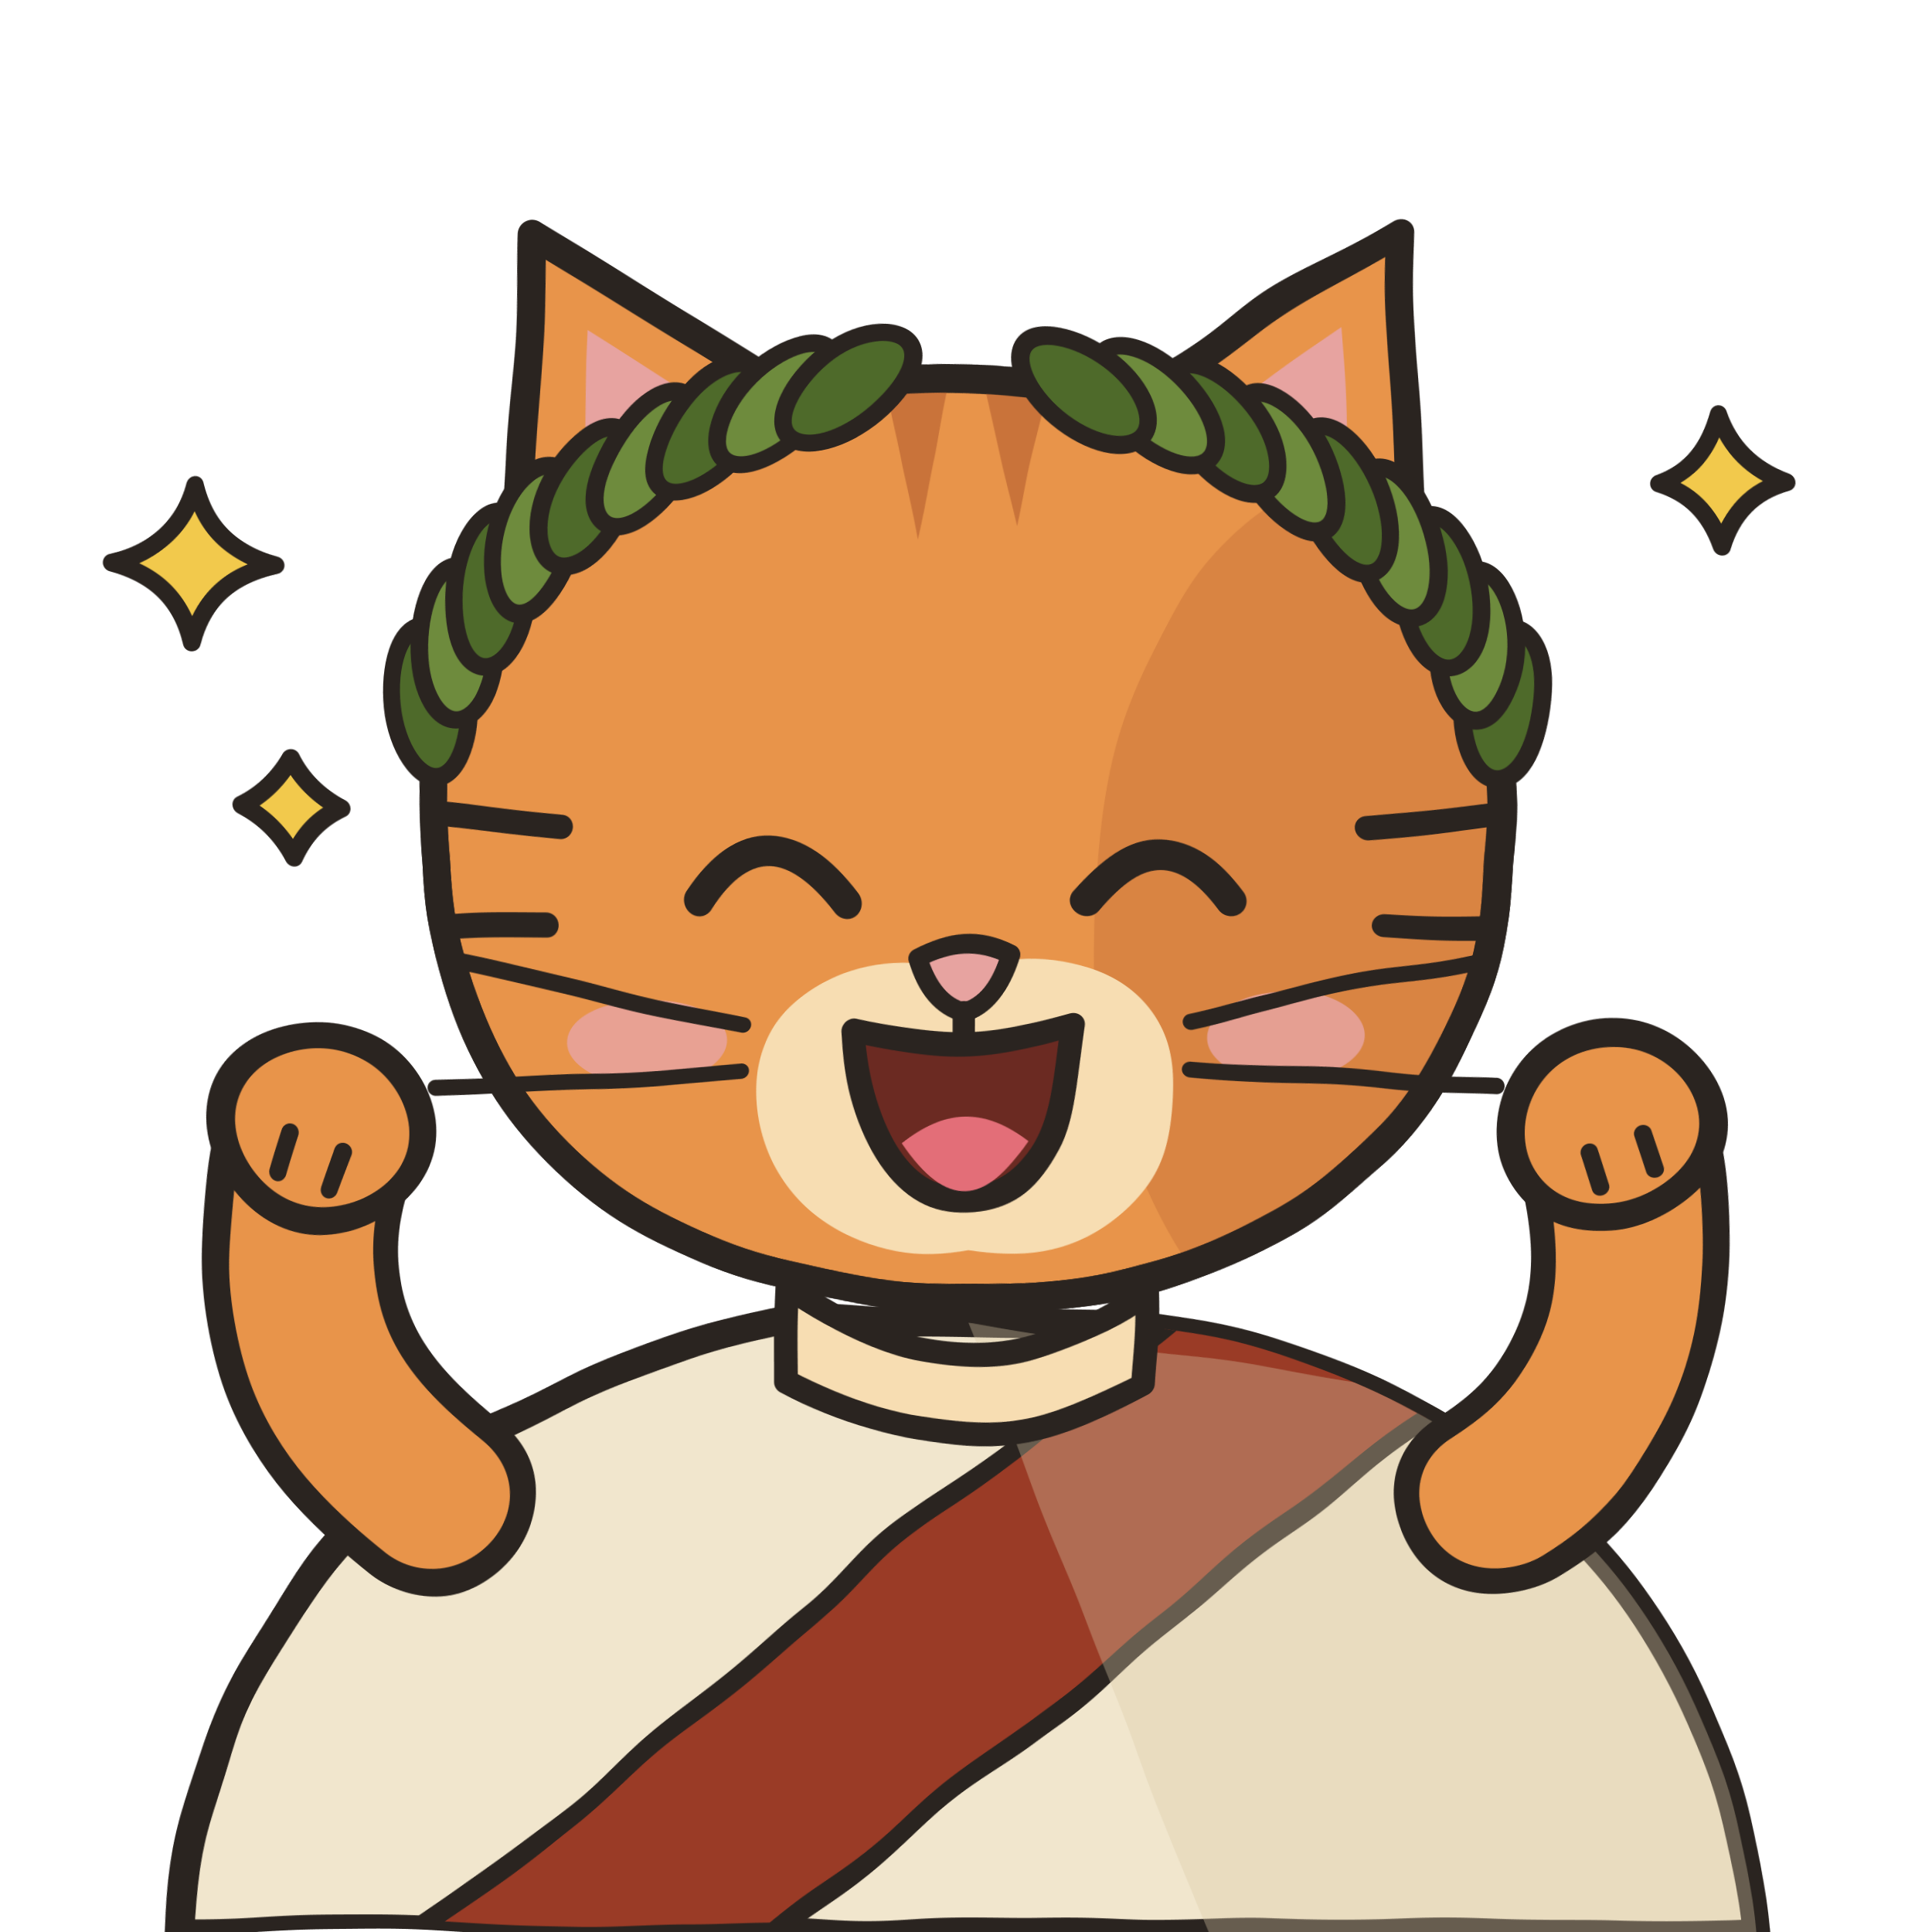
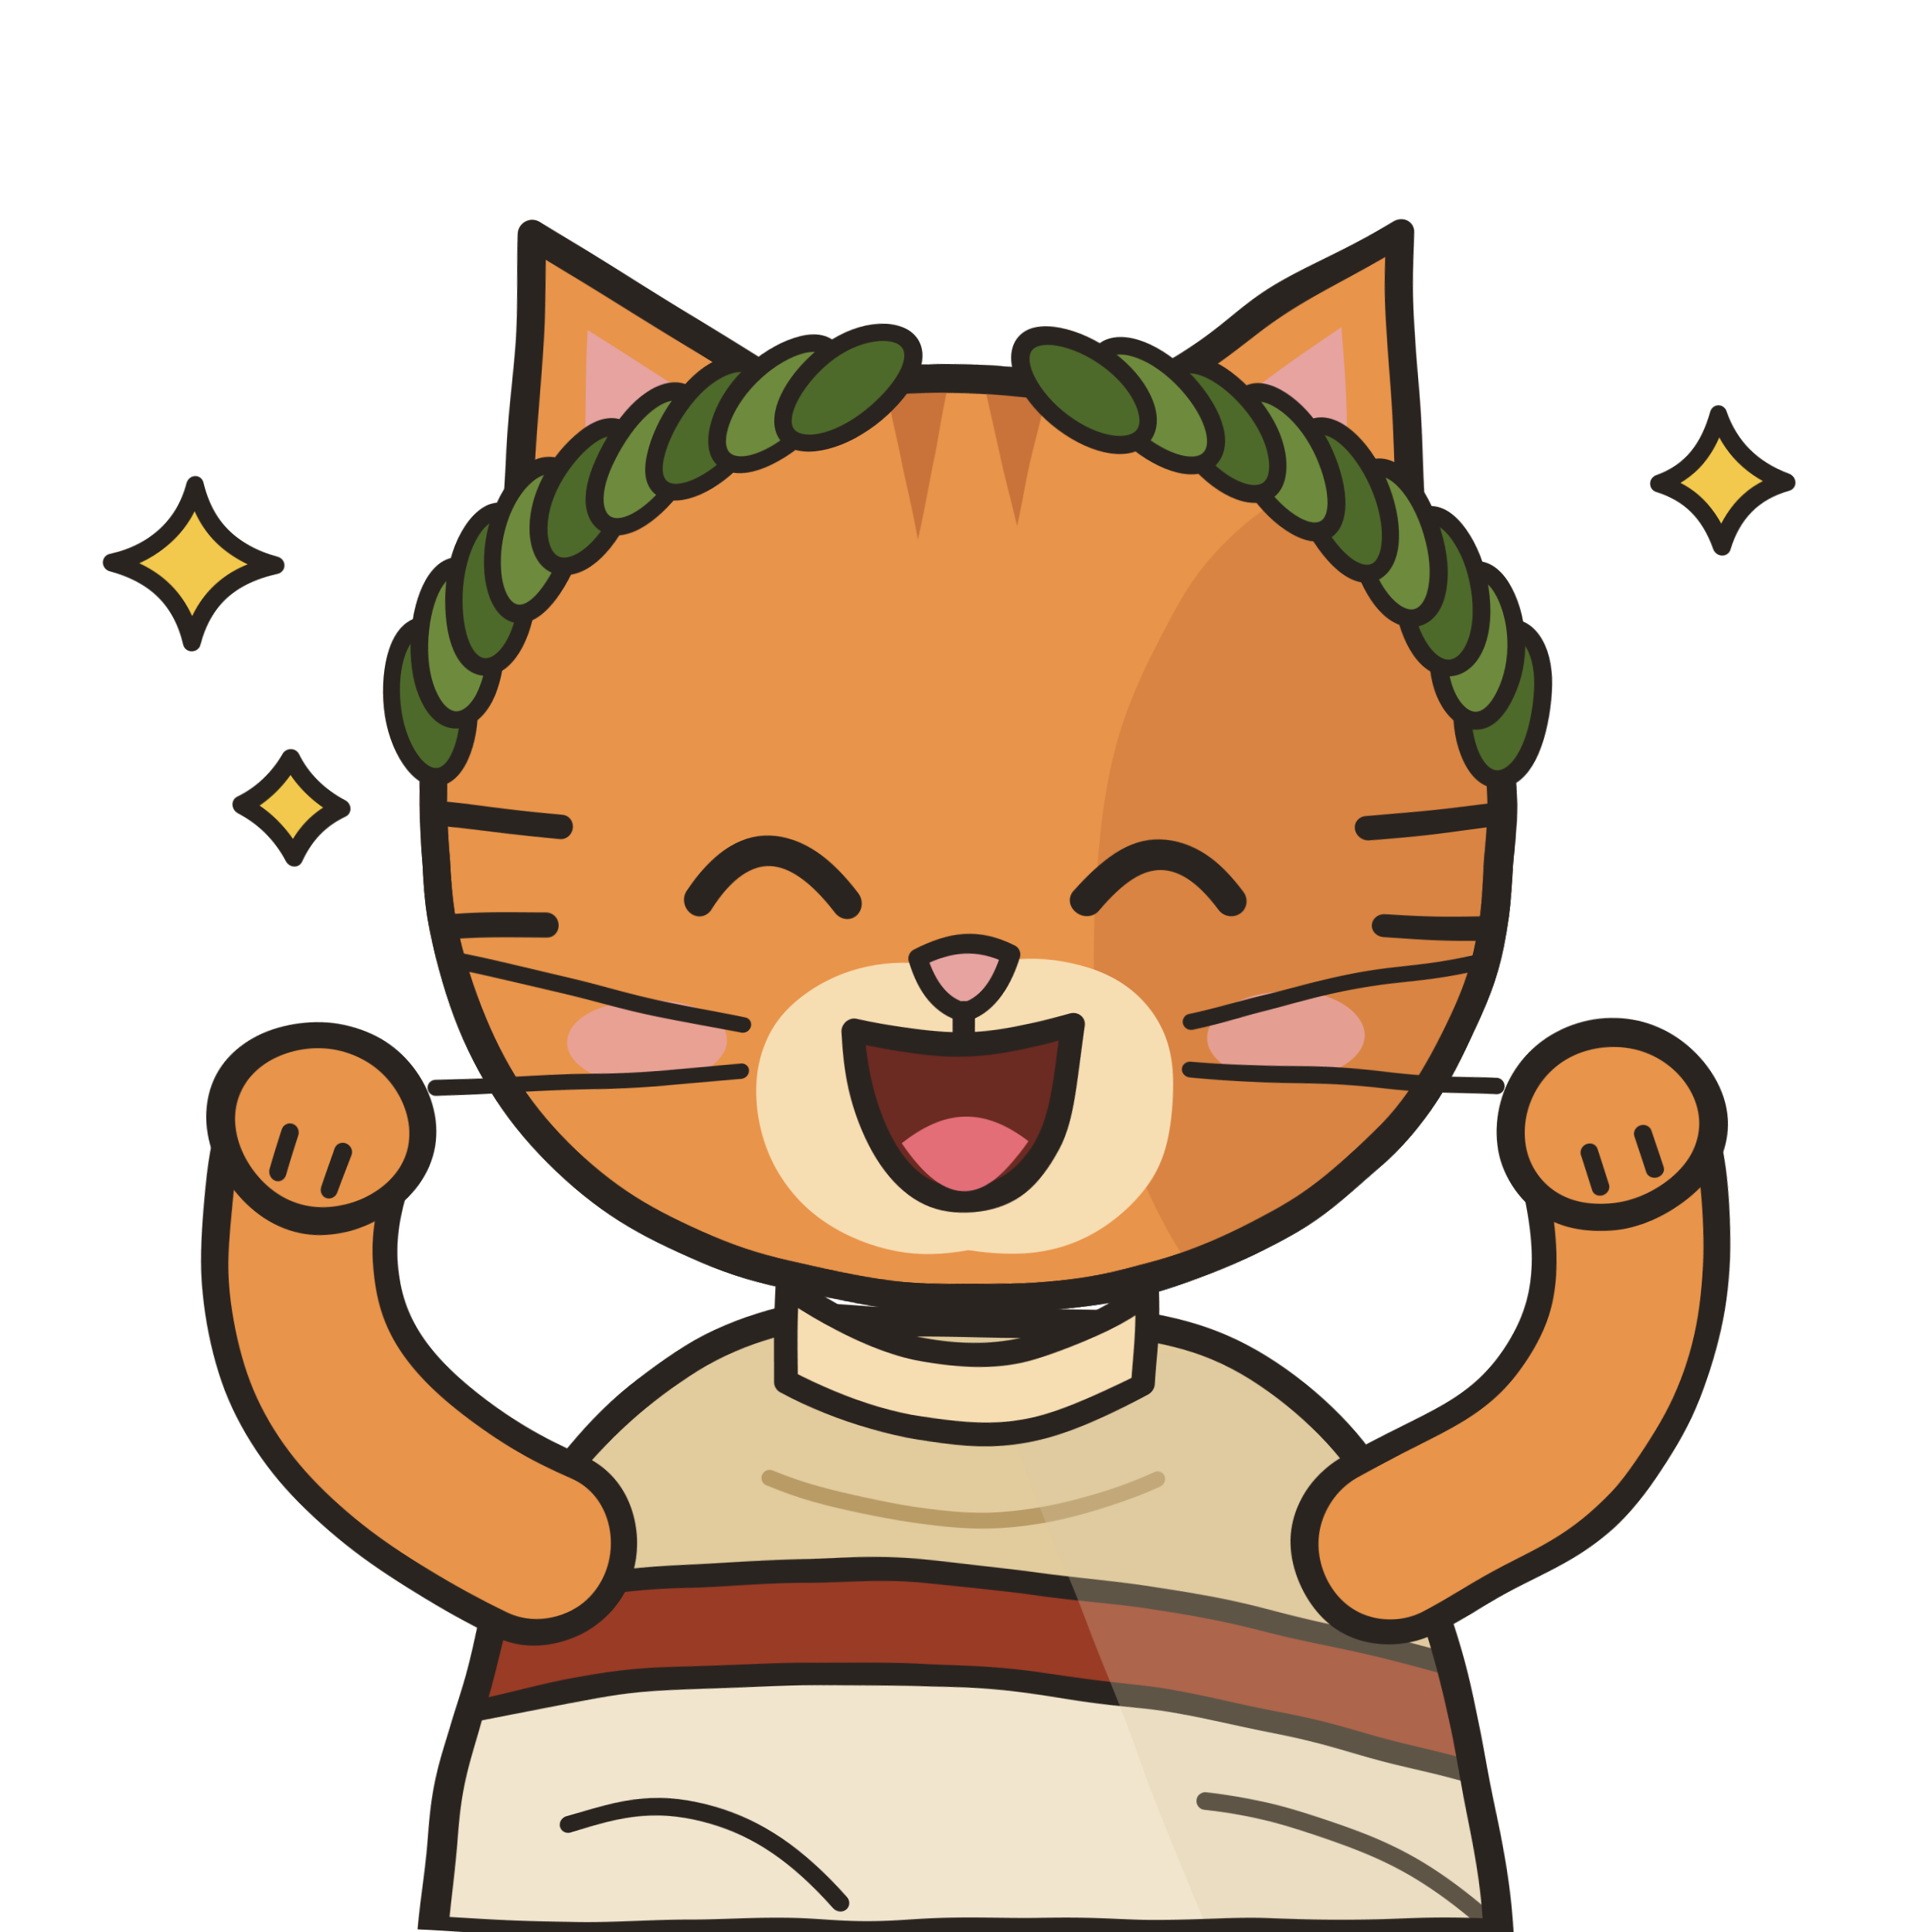
<svg xmlns="http://www.w3.org/2000/svg" viewBox="0 0 240 240" width="240" height="240">
  <defs>
    <filter id="rough" x="-5%" y="-5%" width="110%" height="110%">
      <feTurbulence type="fractalNoise" baseFrequency="0.035" numOctaves="2" seed="7" result="n" />
      <feDisplacementMap in="SourceGraphic" in2="n" scale="2.2" />
    </filter>
    <clipPath id="head">
      <path d="M54,96 C50,56 84,36 120,36 C156,36 190,56 186,96 C184,132 156,150 120,150 C84,150 56,132 54,96 Z" />
    </clipPath>
    <clipPath id="body">
-       <path d="M22,240 C26,196 58,170 100,164 L140,164 C182,170 214,196 218,240 Z" />
+       <path d="M54,240 C55,222 59,204 66,190 C72,176 86,166 100,164 L140,164 C154,166 168,176 174,190 C181,204 185,222 186,240 Z" />
    </clipPath>
  </defs>
  <g filter="url(#rough)">
-     <path d="M22,240 C26,196 58,170 100,164 L140,164 C182,170 214,196 218,240 Z" fill="#F1E6CD" stroke="#2A2420" stroke-width="3.6" stroke-linejoin="round" stroke-linecap="round" />
+     <path d="M54,240 C55,222 59,204 66,190 C72,176 86,166 100,164 L140,164 C154,166 168,176 174,190 C181,204 185,222 186,240 Z" fill="#E2CB9C" />
    <g clip-path="url(#body)">
-       <path d="M150,160 L190,166 L96,240 L52,240 Z" fill="#9A3B26" stroke="#2A2420" stroke-width="2.4" stroke-linejoin="round" stroke-linecap="round" />
-       <path d="M120,164 L220,180 L220,240 L150,240 Z" fill="#D9C9A6" opacity=".35" />
+       <path d="M96,184 Q120,194 144,184" fill="none" stroke="#B99B66" stroke-width="2" stroke-linecap="round" stroke-linejoin="round" />
+       <path d="M30,214 C70,200 110,198 150,206 C180,212 200,220 230,230 L240,240 L0,240 Z" fill="#F1E6CD" stroke="#2A2420" stroke-width="2.6" stroke-linejoin="round" stroke-linecap="round" />
+       <path d="M30,214 C70,200 110,198 150,206 C180,212 200,220 230,230" fill="none" stroke="#2A2420" stroke-width="15" stroke-linecap="round" />
+       <path d="M30,214 C70,200 110,198 150,206 C180,212 200,220 230,230" fill="none" stroke="#9A3B26" stroke-width="9.5" stroke-linecap="round" />
+       <path d="M70,226 Q90,220 104,236" fill="none" stroke="#2A2420" stroke-width="2.2" stroke-linecap="round" stroke-linejoin="round" />
+       <path d="M150,224 Q170,226 184,238" fill="none" stroke="#2A2420" stroke-width="2.2" stroke-linecap="round" stroke-linejoin="round" />
+       <path d="M120,164 L220,180 L220,240 L150,240 Z" fill="#D9C9A6" opacity=".3" />
    </g>
+     <path d="M54,240 C55,222 59,204 66,190 C72,176 86,166 100,164 L140,164 C154,166 168,176 174,190 C181,204 185,222 186,240 Z" fill="none" stroke="#2A2420" stroke-width="3.6" stroke-linejoin="round" stroke-linecap="round" />
    <path d="M98,160 Q120,176 142,160 L142,172 Q120,184 98,172 Z" fill="#F7DDB2" stroke="#2A2420" stroke-width="3" stroke-linejoin="round" stroke-linecap="round" />
    <g transform="translate(0 11) rotate(0 120 150)">
      <path d="M64,74 L66,18 L108,44 Z" fill="#E8944A" stroke="#2A2420" stroke-width="3.6" stroke-linejoin="round" stroke-linecap="round" />
      <path d="M72,64 L73,30 L98,46 Z" fill="#E7A3A0" />
      <path d="M176,74 L174,18 L132,44 Z" fill="#E8944A" stroke="#2A2420" stroke-width="3.6" stroke-linejoin="round" stroke-linecap="round" />
      <path d="M168,64 L167,30 L142,46 Z" fill="#E7A3A0" />
      <path d="M54,96 C50,56 84,36 120,36 C156,36 190,56 186,96 C184,132 156,150 120,150 C84,150 56,132 54,96 Z" fill="#E8944A" stroke="#2A2420" stroke-width="3.6" stroke-linejoin="round" stroke-linecap="round" />
      <g clip-path="url(#head)">
        <ellipse cx="170" cy="104" rx="34" ry="56" fill="#C9733A" opacity=".5" />
        <path d="M110,36 L114,56 L118,36 Z M122,36 L126,54 L130,36 Z" fill="#C9733A" />
        <path d="M55,90 L70,92" fill="none" stroke="#2A2420" stroke-width="3" stroke-linecap="round" stroke-linejoin="round" />
        <path d="M55,104 L68,104" fill="none" stroke="#2A2420" stroke-width="3" stroke-linecap="round" stroke-linejoin="round" />
        <path d="M185,90 L170,92" fill="none" stroke="#2A2420" stroke-width="3" stroke-linecap="round" stroke-linejoin="round" />
        <path d="M185,104 L172,104" fill="none" stroke="#2A2420" stroke-width="3" stroke-linecap="round" stroke-linejoin="round" />
      </g>
      <path d="M54,96 C50,56 84,36 120,36 C156,36 190,56 186,96 C184,132 156,150 120,150 C84,150 56,132 54,96 Z" fill="none" stroke="#2A2420" stroke-width="3.6" stroke-linejoin="round" stroke-linecap="round" />
      <path d="M94,124 C94,110 108,106 120,110 C132,106 146,110 146,124 C146,140 132,146 120,144 C108,146 94,140 94,124 Z" fill="#F7DDB2" />
      <ellipse cx="53.4" cy="76.1" rx="9.5" ry="4.8" transform="rotate(263.0 53.4 76.1)" fill="#4E6A2A" stroke="#2A2420" stroke-width="2.2" stroke-linejoin="round" stroke-linecap="round" />
      <ellipse cx="56.8" cy="69.0" rx="9.5" ry="4.8" transform="rotate(270.5 56.8 69.0)" fill="#6E8B3D" stroke="#2A2420" stroke-width="2.2" stroke-linejoin="round" stroke-linecap="round" />
      <ellipse cx="61.3" cy="62.4" rx="9.5" ry="4.8" transform="rotate(278.0 61.3 62.4)" fill="#4E6A2A" stroke="#2A2420" stroke-width="2.2" stroke-linejoin="round" stroke-linecap="round" />
      <ellipse cx="66.8" cy="56.3" rx="9.5" ry="4.8" transform="rotate(285.5 66.8 56.3)" fill="#6E8B3D" stroke="#2A2420" stroke-width="2.2" stroke-linejoin="round" stroke-linecap="round" />
      <ellipse cx="73.2" cy="50.9" rx="9.5" ry="4.8" transform="rotate(293.0 73.2 50.9)" fill="#4E6A2A" stroke="#2A2420" stroke-width="2.2" stroke-linejoin="round" stroke-linecap="round" />
      <ellipse cx="80.4" cy="46.2" rx="9.5" ry="4.8" transform="rotate(300.5 80.4 46.2)" fill="#6E8B3D" stroke="#2A2420" stroke-width="2.2" stroke-linejoin="round" stroke-linecap="round" />
      <ellipse cx="88.2" cy="42.3" rx="9.5" ry="4.8" transform="rotate(308.0 88.2 42.3)" fill="#4E6A2A" stroke="#2A2420" stroke-width="2.2" stroke-linejoin="round" stroke-linecap="round" />
      <ellipse cx="96.6" cy="39.3" rx="9.5" ry="4.8" transform="rotate(315.5 96.6 39.3)" fill="#6E8B3D" stroke="#2A2420" stroke-width="2.2" stroke-linejoin="round" stroke-linecap="round" />
      <ellipse cx="105.4" cy="37.3" rx="9.5" ry="4.8" transform="rotate(323.0 105.4 37.3)" fill="#4E6A2A" stroke="#2A2420" stroke-width="2.2" stroke-linejoin="round" stroke-linecap="round" />
      <ellipse cx="186.6" cy="76.1" rx="9.5" ry="4.8" transform="rotate(457.0 186.6 76.1)" fill="#4E6A2A" stroke="#2A2420" stroke-width="2.2" stroke-linejoin="round" stroke-linecap="round" />
      <ellipse cx="183.2" cy="69.0" rx="9.5" ry="4.8" transform="rotate(449.5 183.2 69.0)" fill="#6E8B3D" stroke="#2A2420" stroke-width="2.2" stroke-linejoin="round" stroke-linecap="round" />
      <ellipse cx="178.7" cy="62.4" rx="9.5" ry="4.8" transform="rotate(442.0 178.7 62.4)" fill="#4E6A2A" stroke="#2A2420" stroke-width="2.2" stroke-linejoin="round" stroke-linecap="round" />
      <ellipse cx="173.2" cy="56.3" rx="9.5" ry="4.8" transform="rotate(434.5 173.2 56.3)" fill="#6E8B3D" stroke="#2A2420" stroke-width="2.2" stroke-linejoin="round" stroke-linecap="round" />
      <ellipse cx="166.8" cy="50.9" rx="9.5" ry="4.8" transform="rotate(427.0 166.8 50.9)" fill="#4E6A2A" stroke="#2A2420" stroke-width="2.2" stroke-linejoin="round" stroke-linecap="round" />
      <ellipse cx="159.6" cy="46.2" rx="9.5" ry="4.8" transform="rotate(419.5 159.6 46.2)" fill="#6E8B3D" stroke="#2A2420" stroke-width="2.2" stroke-linejoin="round" stroke-linecap="round" />
      <ellipse cx="151.8" cy="42.3" rx="9.5" ry="4.8" transform="rotate(412.0 151.8 42.3)" fill="#4E6A2A" stroke="#2A2420" stroke-width="2.2" stroke-linejoin="round" stroke-linecap="round" />
      <ellipse cx="143.4" cy="39.3" rx="9.5" ry="4.8" transform="rotate(404.5 143.4 39.3)" fill="#6E8B3D" stroke="#2A2420" stroke-width="2.2" stroke-linejoin="round" stroke-linecap="round" />
      <ellipse cx="134.6" cy="37.3" rx="9.5" ry="4.8" transform="rotate(397.0 134.6 37.3)" fill="#4E6A2A" stroke="#2A2420" stroke-width="2.2" stroke-linejoin="round" stroke-linecap="round" />
      <path d="M87,101 Q96,89 105,101" fill="none" stroke="#2A2420" stroke-width="3.8" stroke-linecap="round" stroke-linejoin="round" />
      <path d="M135,101 Q144,89 153,101" fill="none" stroke="#2A2420" stroke-width="3.8" stroke-linecap="round" stroke-linejoin="round" />
      <ellipse cx="80" cy="118" rx="10" ry="5.5" fill="#E7A3A0" opacity="0.85" />
      <ellipse cx="160" cy="118" rx="10" ry="5.5" fill="#E7A3A0" opacity="0.85" />
      <path d="M114,108 Q120,105 126,108 Q124,114 120,115 Q116,114 114,108 Z" fill="#E7A3A0" stroke="#2A2420" stroke-width="2.4" stroke-linejoin="round" stroke-linecap="round" />
      <path d="M120,115 L120,118" fill="none" stroke="#2A2420" stroke-width="2.8" stroke-linecap="round" stroke-linejoin="round" />
      <path d="M106,117 Q120,121 134,117 Q132,138 120,138 Q108,138 106,117 Z" fill="#6B2A22" stroke="#2A2420" stroke-width="3" stroke-linejoin="round" stroke-linecap="round" />
      <path d="M112,131 Q120,125 128,131 Q124,137 120,137 Q116,137 112,131 Z" fill="#E36E78" />
      <path d="M92,116 L56,108" fill="none" stroke="#2A2420" stroke-width="2" stroke-linecap="round" stroke-linejoin="round" />
      <path d="M92,122 L54,124" fill="none" stroke="#2A2420" stroke-width="2" stroke-linecap="round" stroke-linejoin="round" />
      <path d="M148,116 L184,108" fill="none" stroke="#2A2420" stroke-width="2" stroke-linecap="round" stroke-linejoin="round" />
      <path d="M148,122 L186,124" fill="none" stroke="#2A2420" stroke-width="2" stroke-linecap="round" stroke-linejoin="round" />
    </g>
-     <path d="M54,186 C44,178 32,166 40,140" fill="none" stroke="#2A2420" stroke-width="25.0" stroke-linecap="round" />
-     <path d="M54,186 C44,178 32,166 40,140" fill="none" stroke="#E8944A" stroke-width="18.5" stroke-linecap="round" />
+     <path d="M67,192 C42,180 32,166 40,140" fill="none" stroke="#2A2420" stroke-width="25.0" stroke-linecap="round" />
+     <path d="M67,192 C42,180 32,166 40,140" fill="none" stroke="#E8944A" stroke-width="18.5" stroke-linecap="round" />
    <g transform="rotate(20 40 140)">
      <ellipse cx="40" cy="140" rx="12.5" ry="11.5" fill="#E8944A" stroke="#2A2420" stroke-width="3.4" stroke-linejoin="round" stroke-linecap="round" />
      <path d="M36.5,142 L36.5,147" fill="none" stroke="#2A2420" stroke-width="2.2" stroke-linecap="round" stroke-linejoin="round" />
      <path d="M43.5,142 L43.5,147" fill="none" stroke="#2A2420" stroke-width="2.2" stroke-linecap="round" stroke-linejoin="round" />
    </g>
-     <path d="M186,186 C196,178 208,166 200,140" fill="none" stroke="#2A2420" stroke-width="25.0" stroke-linecap="round" />
-     <path d="M186,186 C196,178 208,166 200,140" fill="none" stroke="#E8944A" stroke-width="18.5" stroke-linecap="round" />
+     <path d="M173,192 C198,180 208,166 200,140" fill="none" stroke="#2A2420" stroke-width="25.0" stroke-linecap="round" />
+     <path d="M173,192 C198,180 208,166 200,140" fill="none" stroke="#E8944A" stroke-width="18.5" stroke-linecap="round" />
    <g transform="rotate(-20 200 140)">
      <ellipse cx="200" cy="140" rx="12.5" ry="11.5" fill="#E8944A" stroke="#2A2420" stroke-width="3.4" stroke-linejoin="round" stroke-linecap="round" />
      <path d="M196.5,142 L196.5,147" fill="none" stroke="#2A2420" stroke-width="2.2" stroke-linecap="round" stroke-linejoin="round" />
      <path d="M203.5,142 L203.5,147" fill="none" stroke="#2A2420" stroke-width="2.2" stroke-linecap="round" stroke-linejoin="round" />
    </g>
    <path d="M24,60 Q26,68 34,70 Q26,72 24,80 Q22,72 14,70 Q22,68 24,60 Z" fill="#F2C94C" stroke="#2A2420" stroke-width="2.2" stroke-linejoin="round" stroke-linecap="round" />
    <path d="M214,52 Q216,58 222,60 Q216,62 214,68 Q212,62 206,60 Q212,58 214,52 Z" fill="#F2C94C" stroke="#2A2420" stroke-width="2.2" stroke-linejoin="round" stroke-linecap="round" />
    <path d="M36,94 Q38,98 42,100 Q38,102 36,106 Q34,102 30,100 Q34,98 36,94 Z" fill="#F2C94C" stroke="#2A2420" stroke-width="2.2" stroke-linejoin="round" stroke-linecap="round" />
  </g>
</svg>
